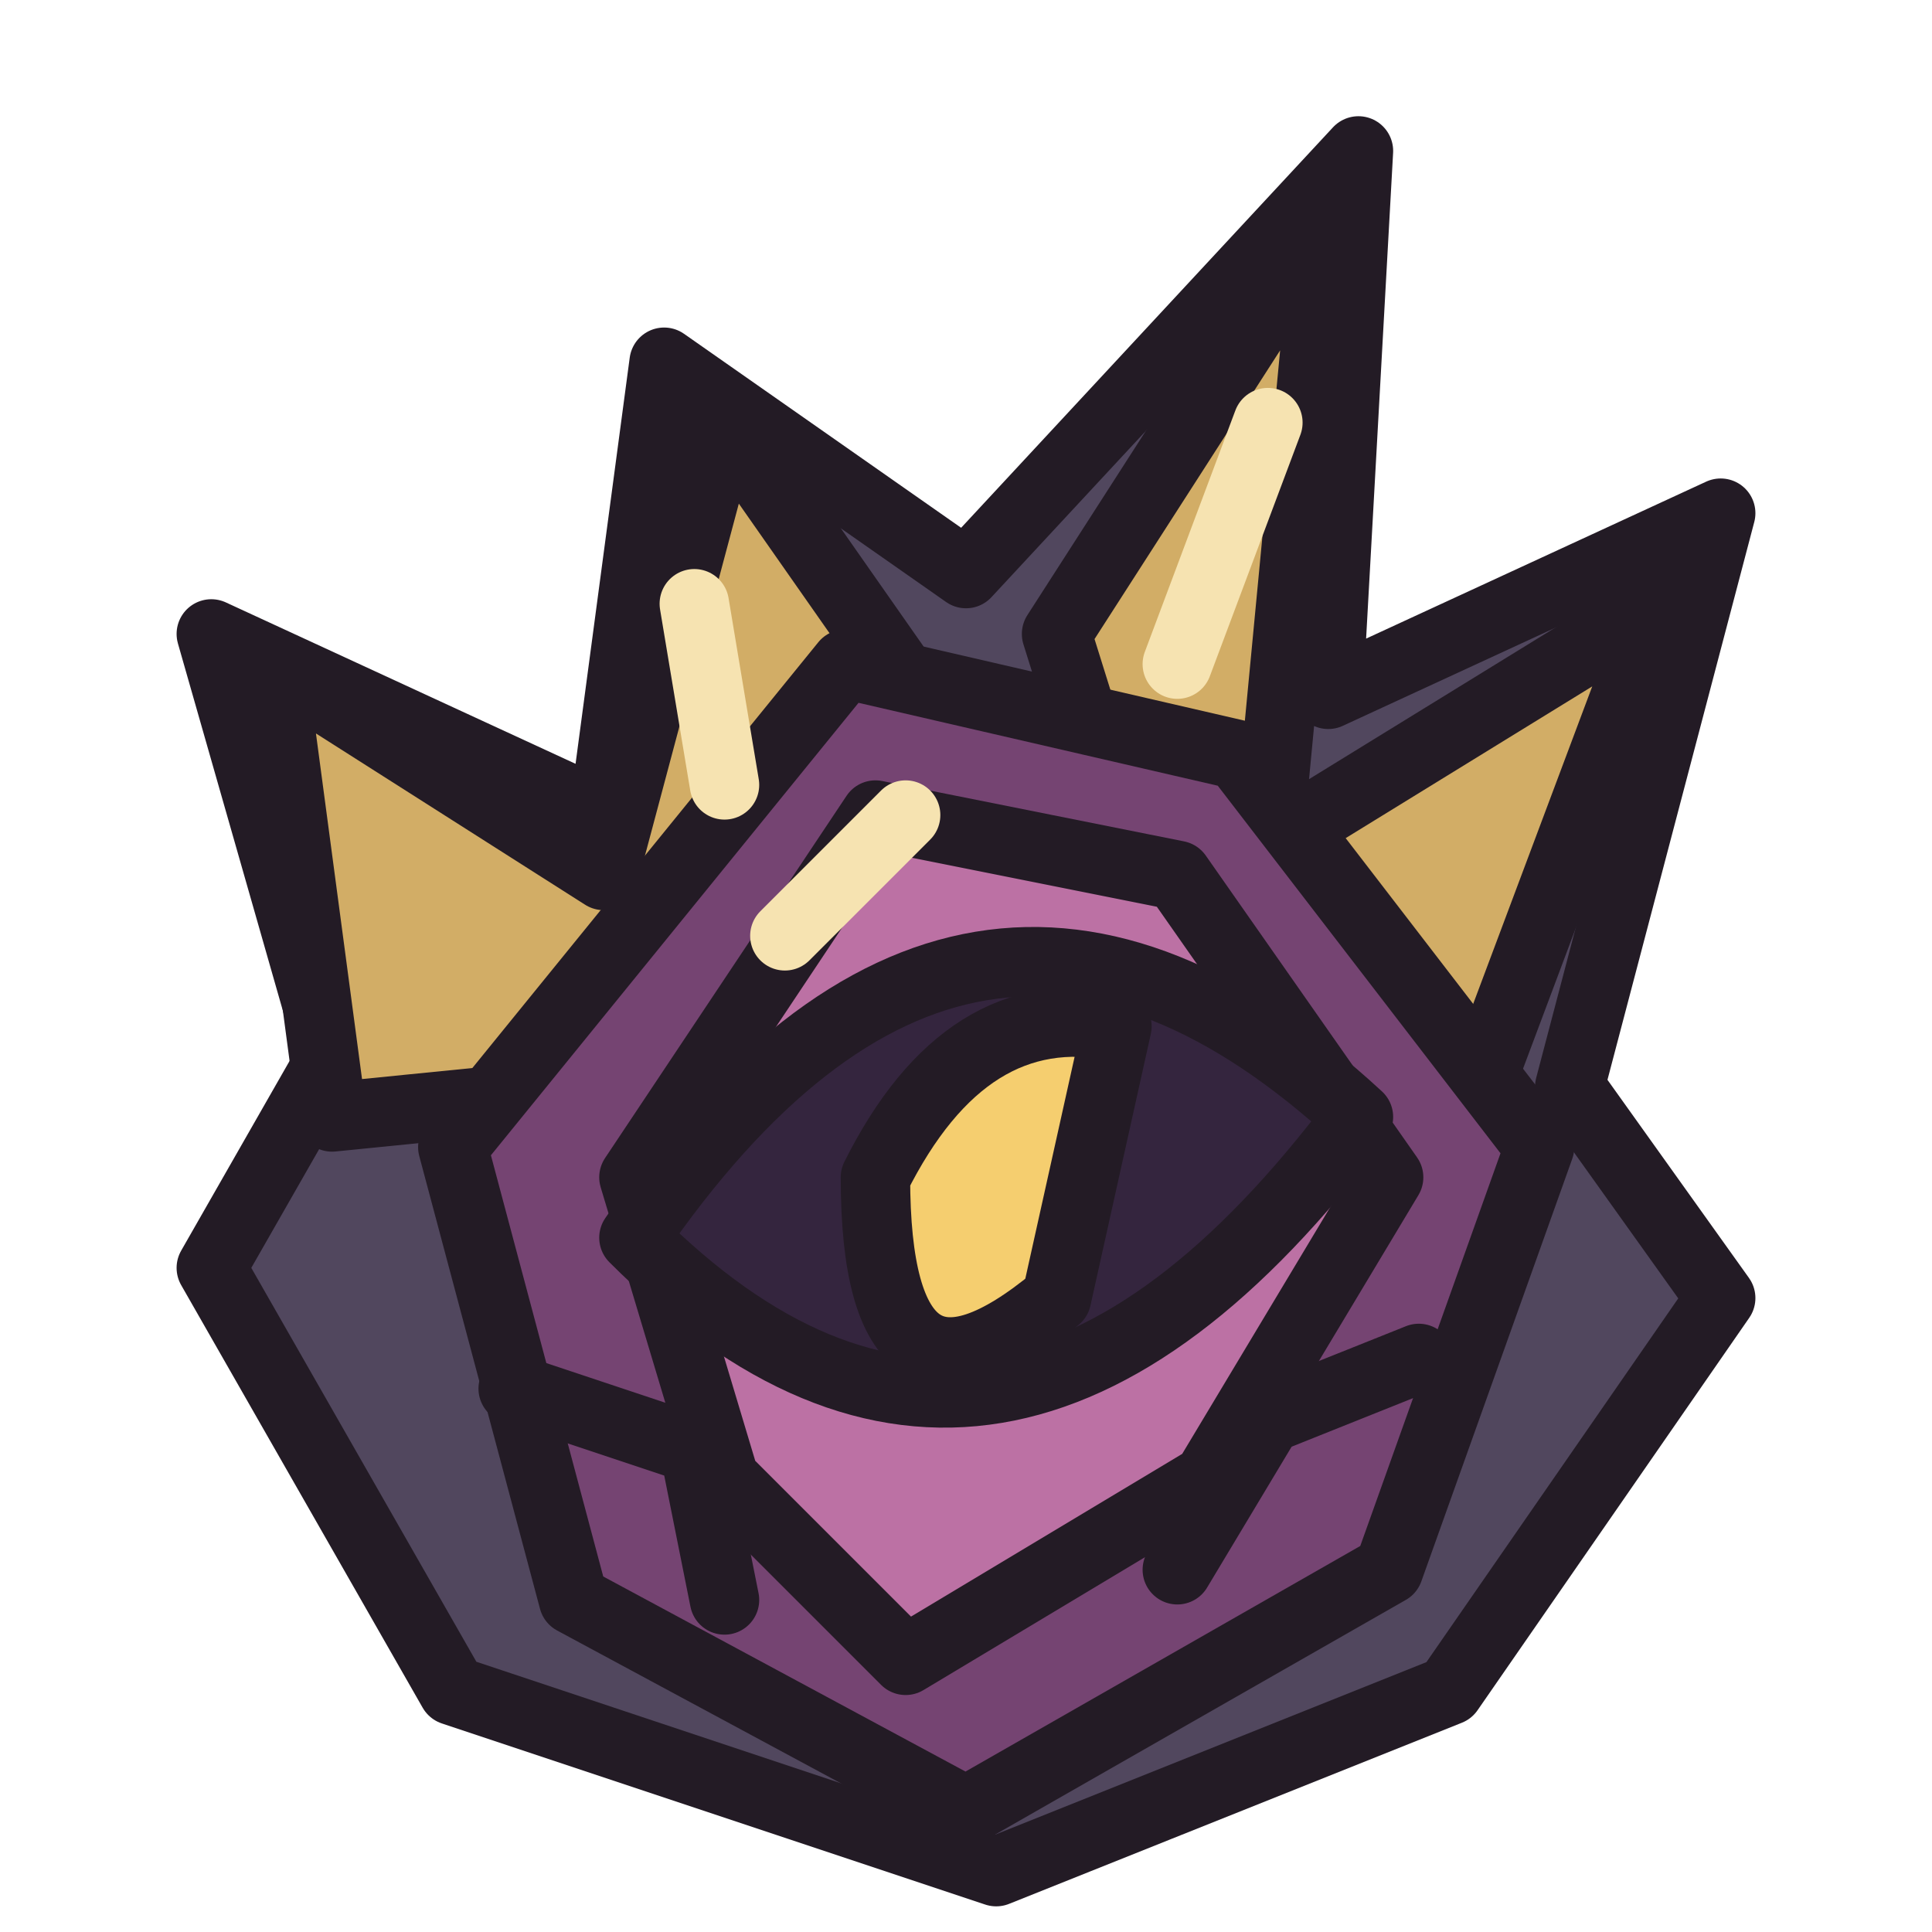
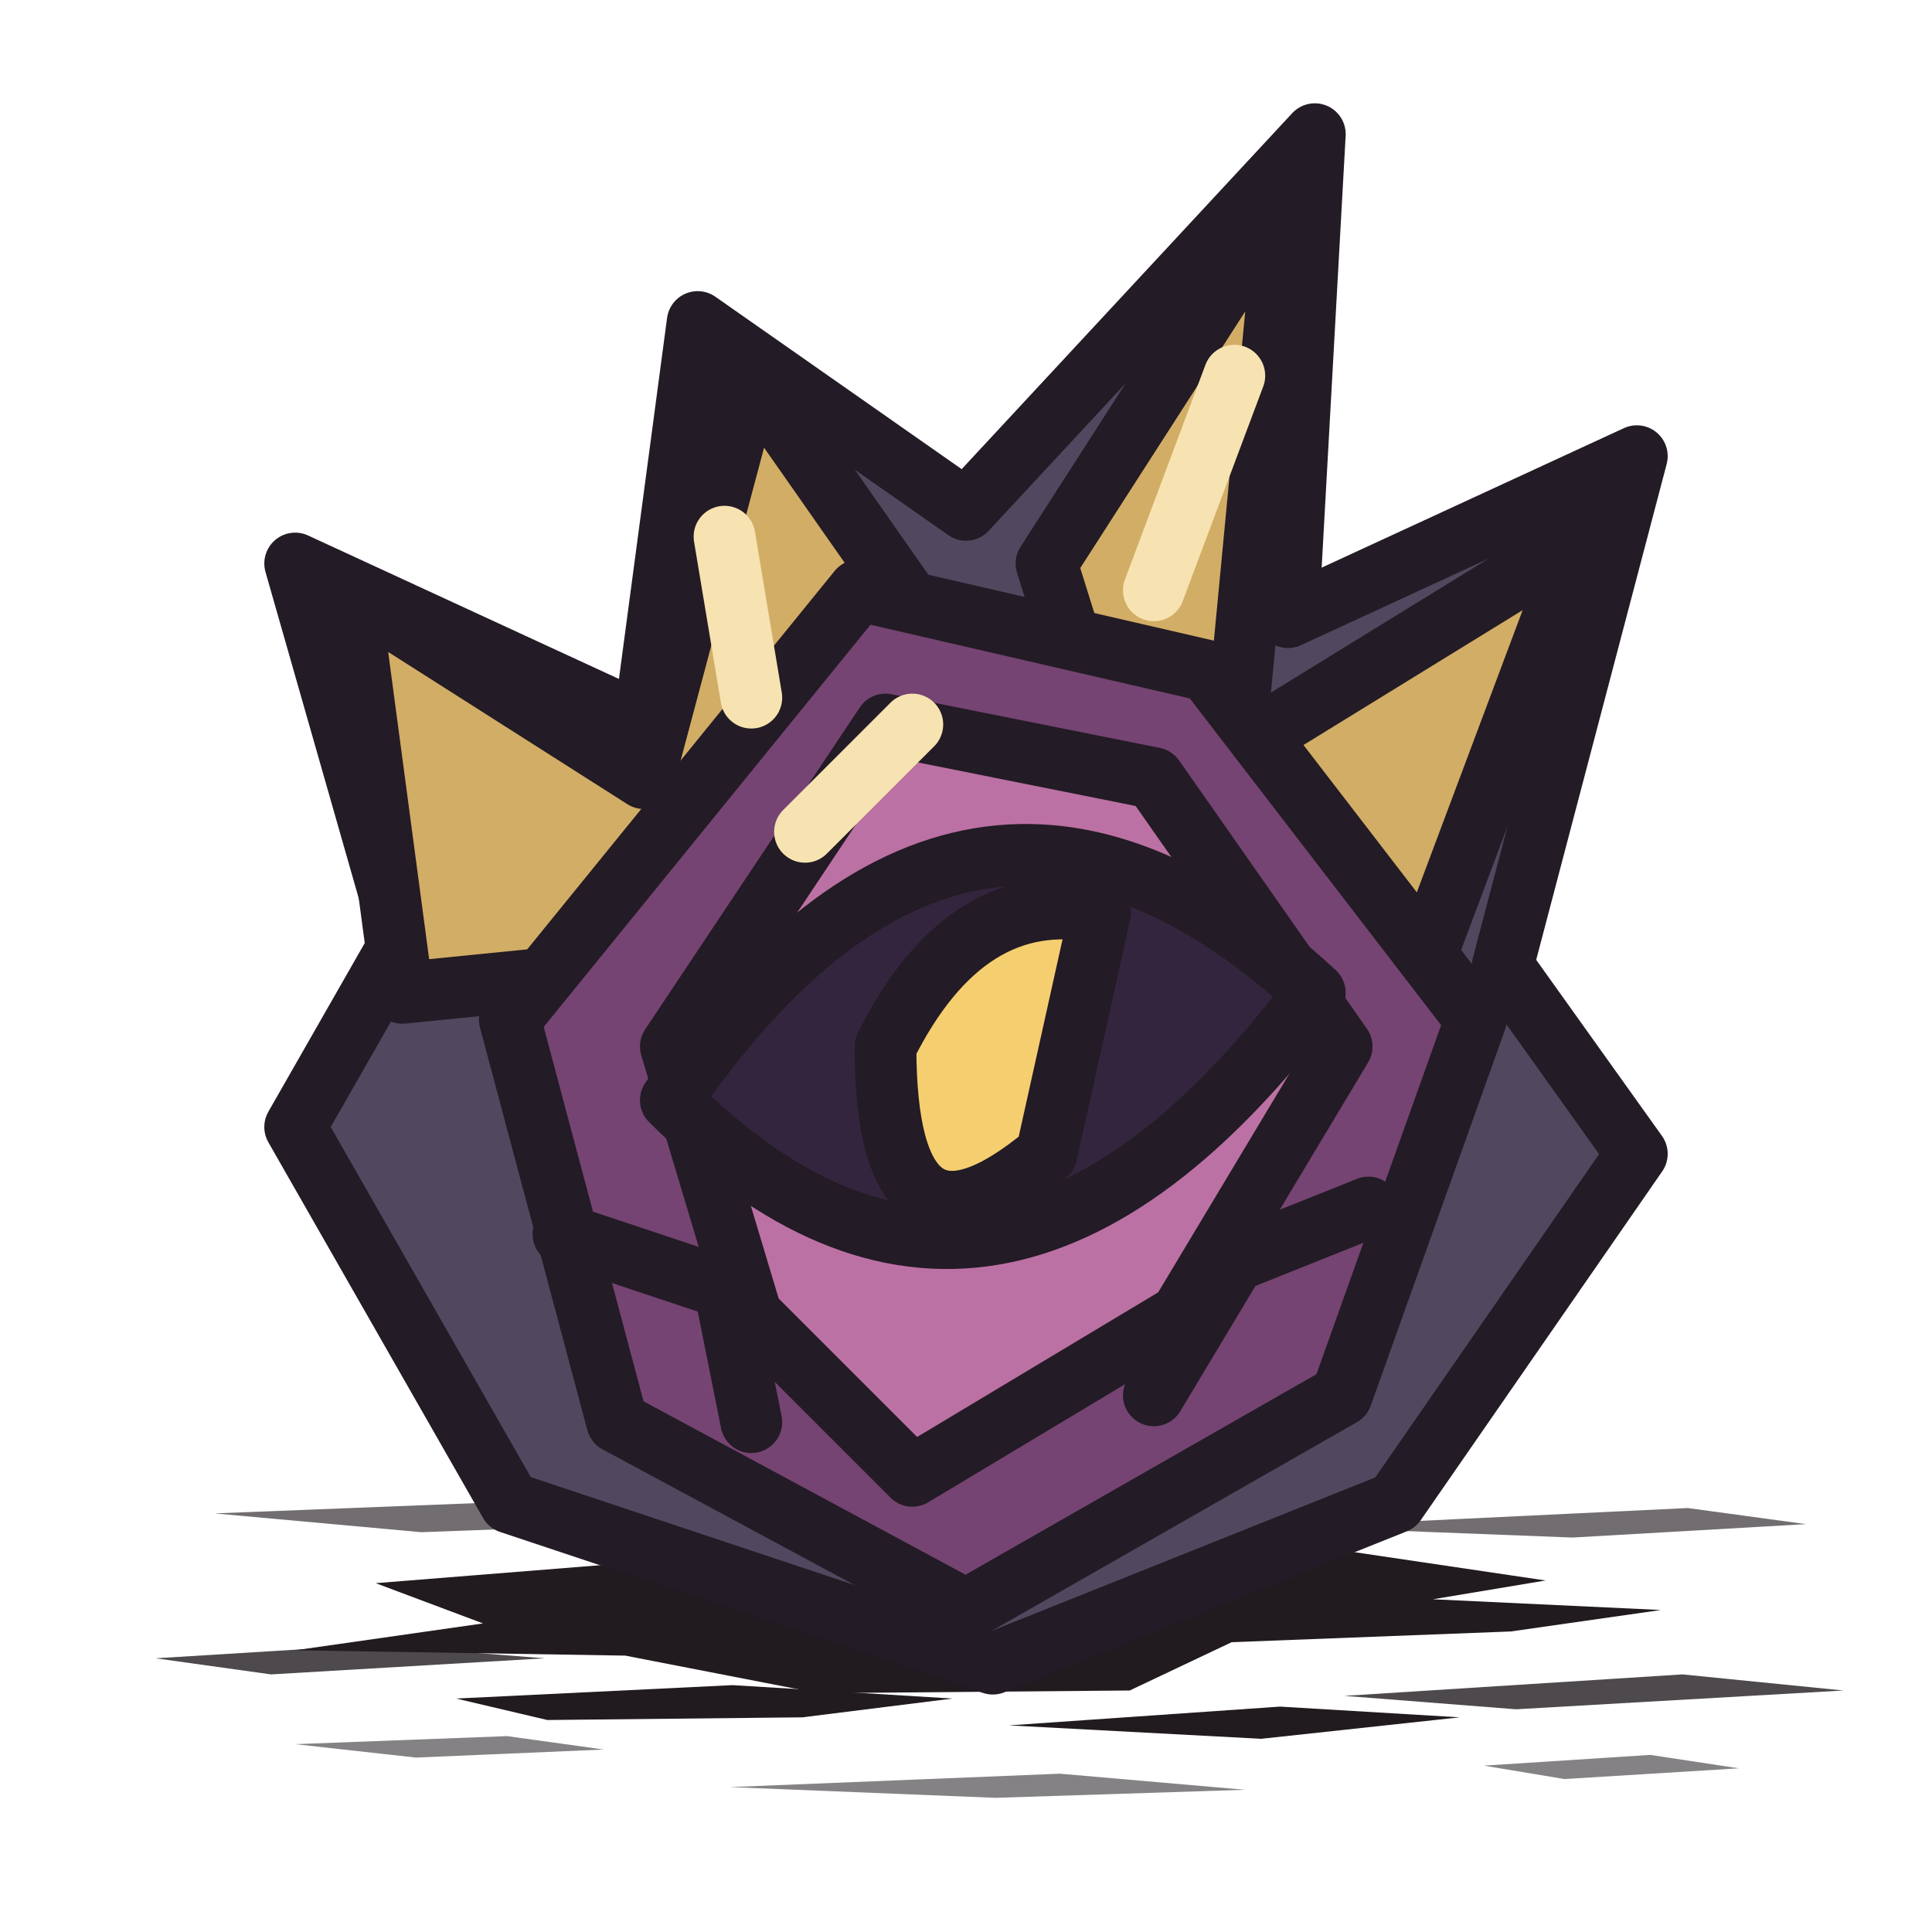
- <svg xmlns="http://www.w3.org/2000/svg" viewBox="0 0 64 64" width="128" height="128">
+ <svg xmlns="http://www.w3.org/2000/svg" viewBox="-4 0 72 72" width="144" height="144">
+   <g id="ground-shadow" fill="#211b20">
+     <path d="m4 56.4 12.7-.5 8.5.7-13.5.5z m40.3.5 14.6-.7 4.4.6-8.7.5z" opacity=".64" />
+     <path d="m10 59 12.5-1 10.1.7 12.9-1 8.1 1.2-4.2.7 8.5.4-5.6.8-10.4.4-3.8 1.8-11.6.1-7.2-1.4-12.3-.2 7-1z" />
+     <path d="m1.8 61.8 8.1-.5 6.4.5-10.2.6z m44.3 1.4 12.6-.8 6 .6-12.2.7z" opacity=".8" />
+     <path d="m13 63.3 10.3-.5 8.2.5-5.6.7-9.5.1z m20.6 1 10.1-.7 6.7.4-7.4.8z" />
+     <path d="m7 65 7.9-.3 3.6.5-7 .3z m16.2 1.6 12.3-.5 6.9.6-9.3.3z m28.1-.8 6.2-.4 3.3.5-6.5.4z" opacity=".55" />
+   </g>
  <g stroke="#231b25" stroke-width="2.3" stroke-linejoin="round" stroke-linecap="round">
    <path fill="#51475e" d="m7 21 13 6 2-15 10 7L45 5l-1 18 13-6-5 19 5 7-9 13-15 6-18-6-8-14 4-7z" />
    <path fill="#d2ad66" d="m9 22 11 7 4-15 7 10-10 12-10 1zm26-1L44 7l-2 21 13-8-6 16-9 1z" />
    <path fill="#754472" d="m15 38 13-16 13 3 10 13-5 14-14 8-13-7z" />
    <path fill="#bc71a4" d="m21 39 8-12 10 2 7 10-6 10-10 6-6-6z" />
    <path fill="#34253e" d="M21 41q11-16 24-4-12 16-24 4z" />
    <path fill="#f5ce6f" d="M29 39q3-6 8-5l-2 9q-6 5-6-4z" />
    <path fill="none" stroke="#f6e3b1" d="m23 20 1 6m18-12-3 8m-13 9 4-4" />
    <path fill="none" d="m17 46 6 2 1 5m15-1 3-5 5-2" />
  </g>
</svg>
